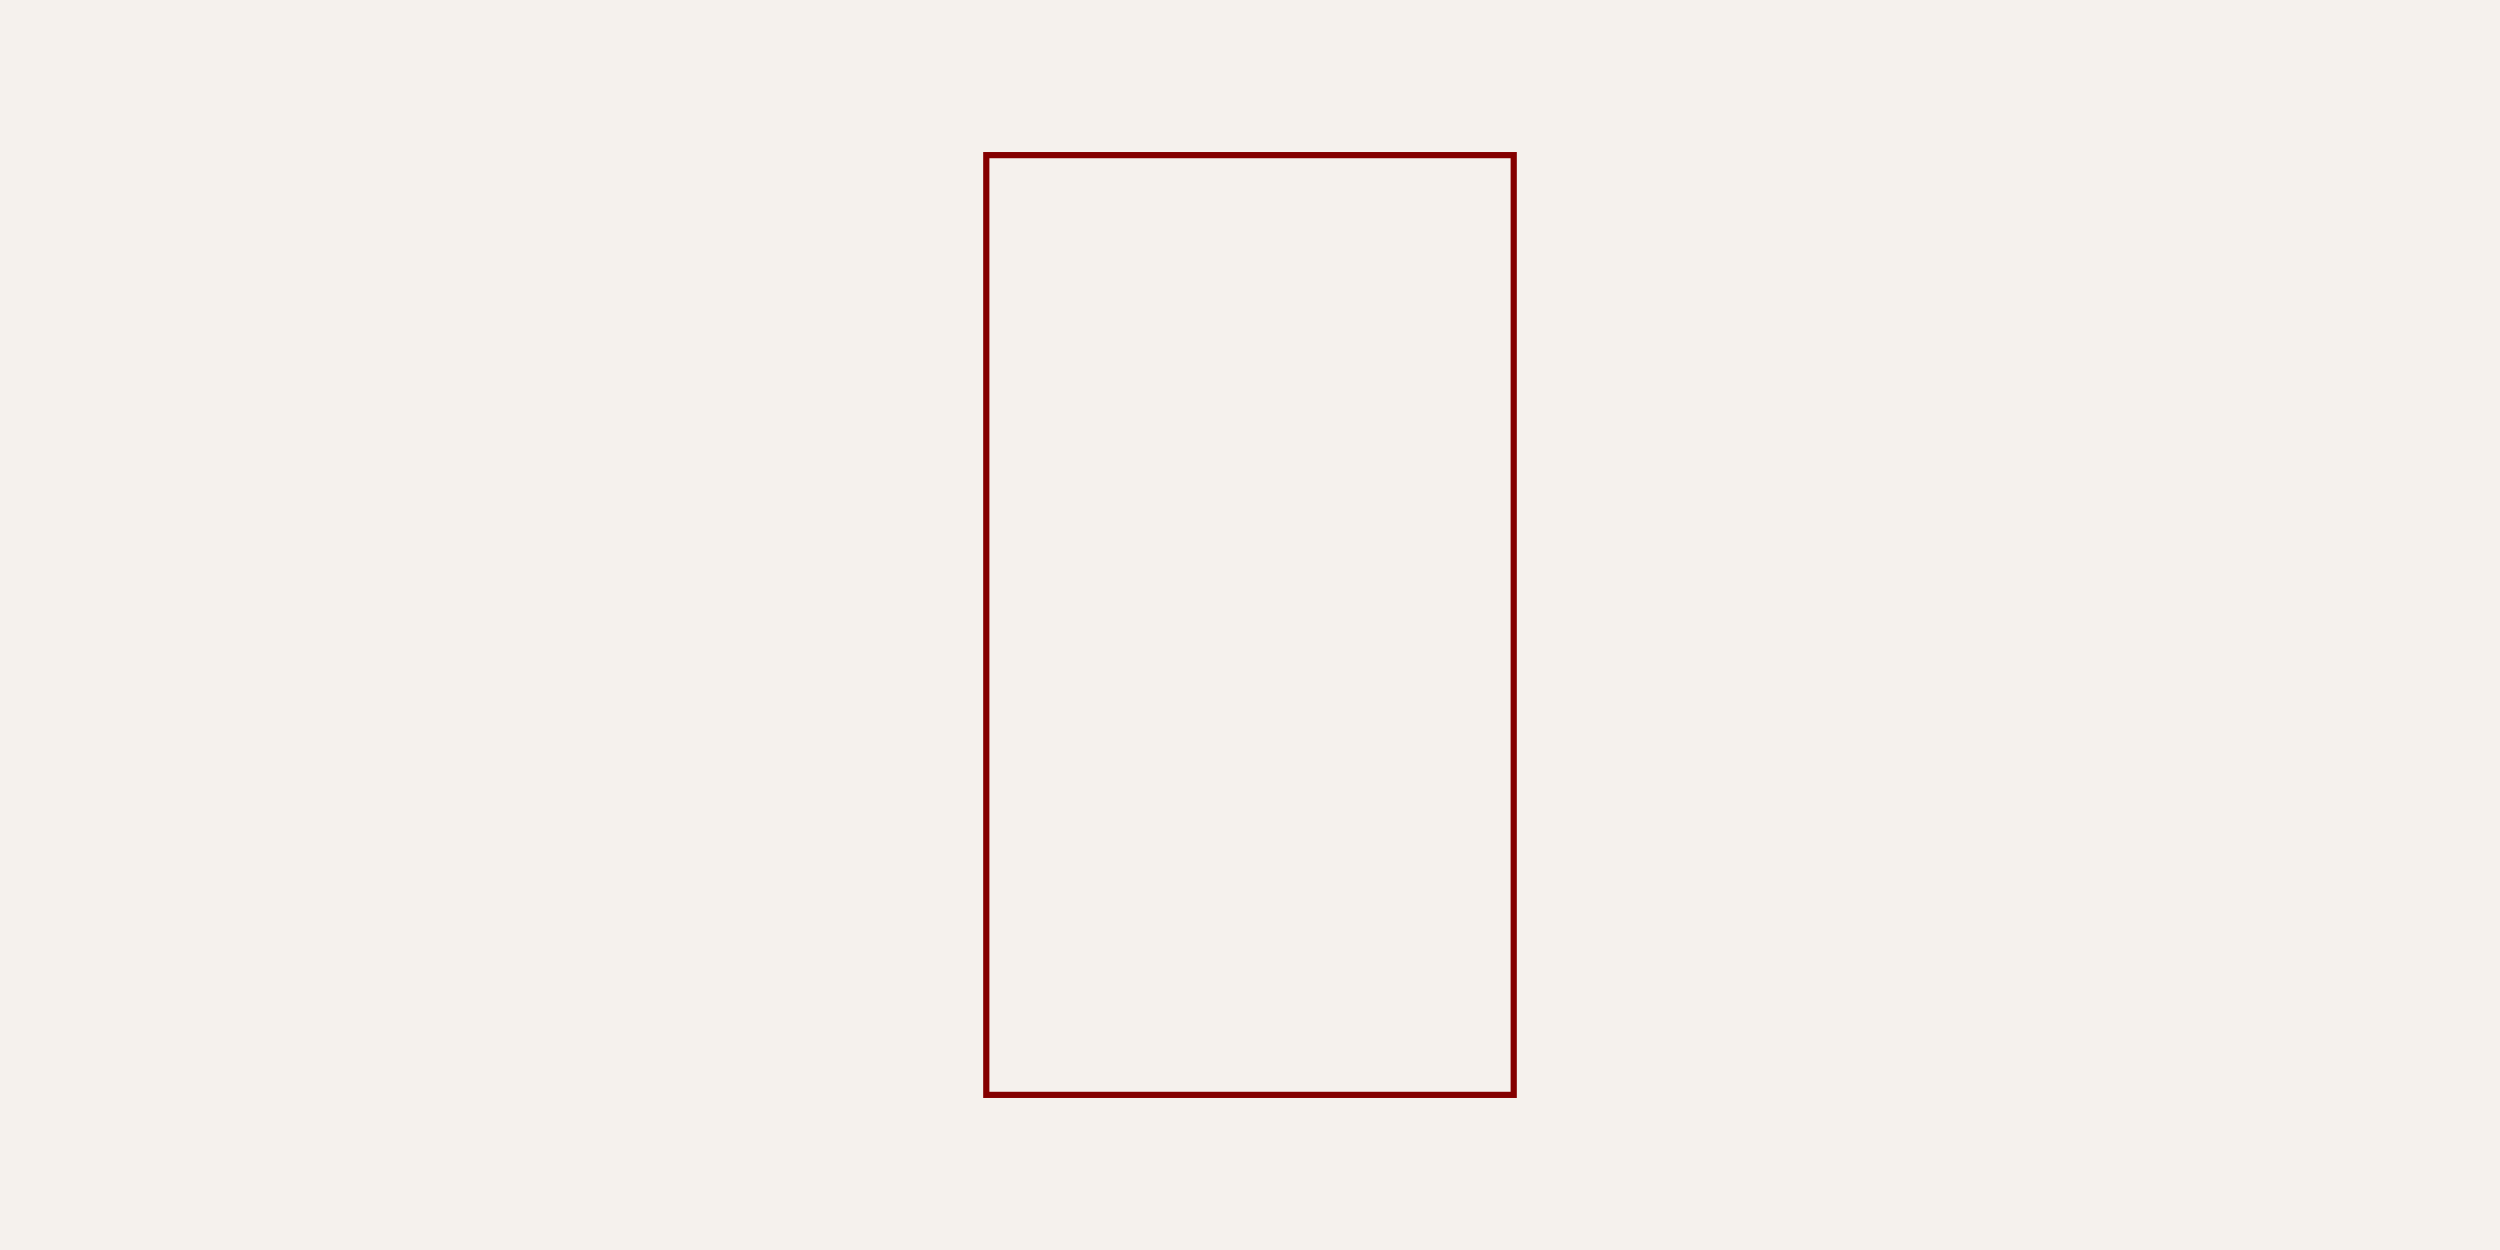
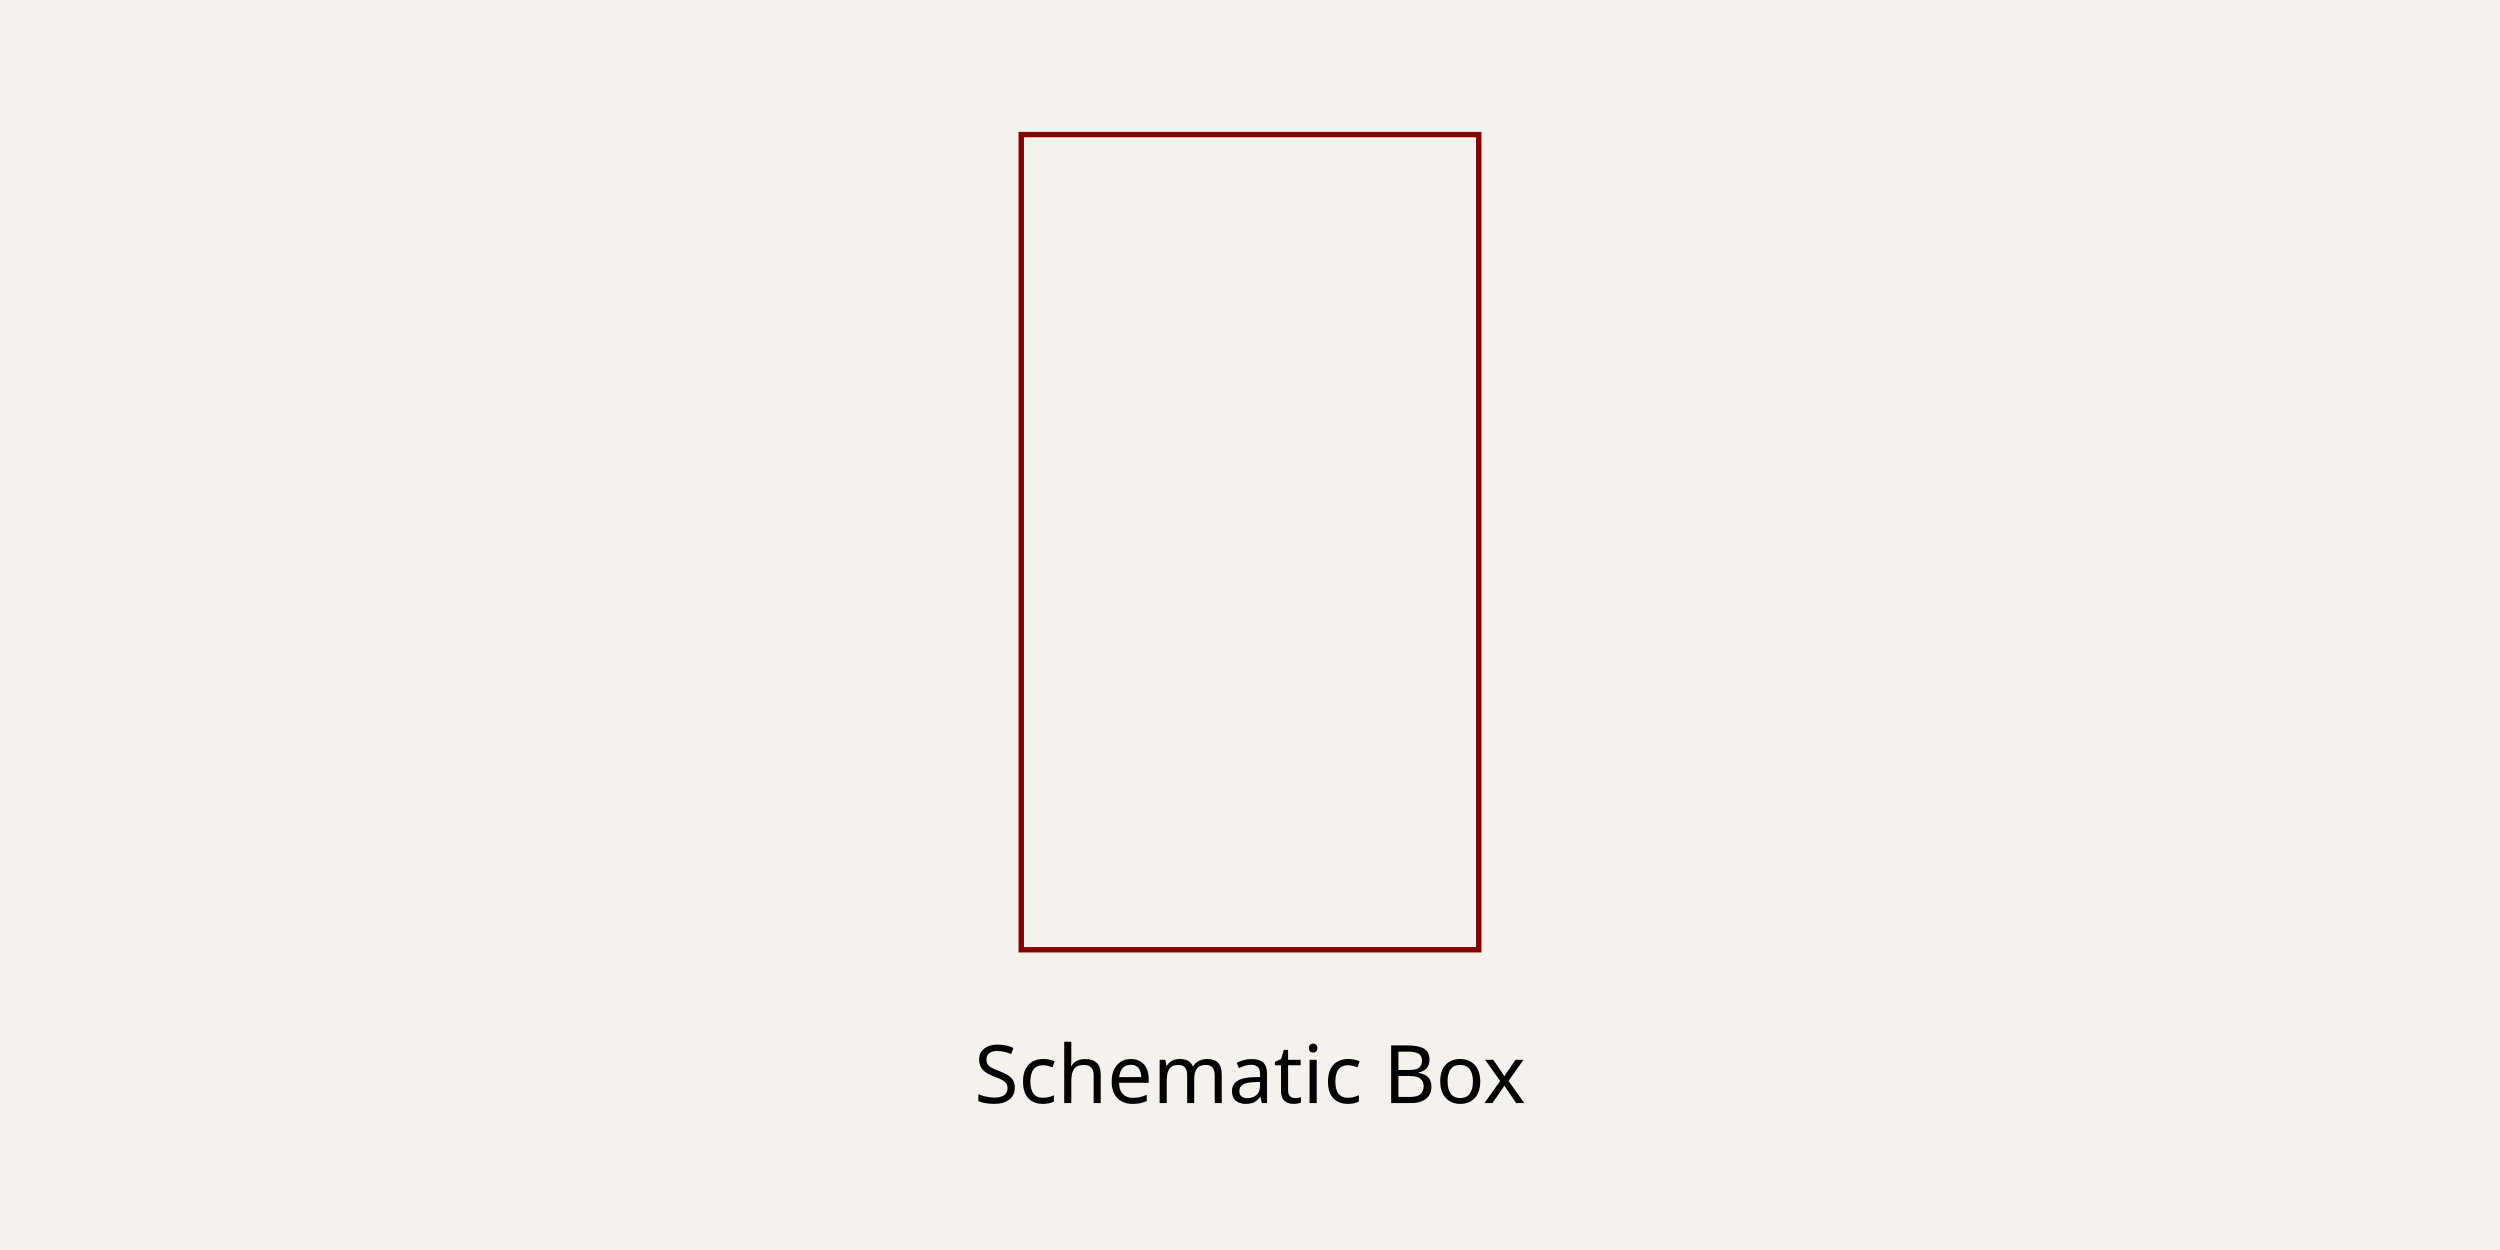
- <svg xmlns="http://www.w3.org/2000/svg" width="1200" height="600" style="background-color: rgb(245, 241, 237)" data-real-to-screen-transform="matrix(148.923628414,0,0,-148.923628414,600,148.0978990177)">
+ <svg xmlns="http://www.w3.org/2000/svg" width="1200" height="600" style="background-color: rgb(245, 241, 237)" data-real-to-screen-transform="matrix(129.1862995303,0,0,-129.1862995303,600,128.4700067146)">
  <style>
              .boundary { fill: rgb(245, 241, 237); }
              .schematic-boundary { fill: none; stroke: #fff; }
              .component { fill: none; stroke: rgb(132, 0, 0); }
              .chip { fill: rgb(255, 255, 194); stroke: rgb(132, 0, 0); }
              .component-pin { fill: none; stroke: rgb(132, 0, 0); }
              /* Basic per-trace hover fallback */
              .trace:hover {
                filter: invert(1);
              }
              .trace:hover .trace-crossing-outline {
                opacity: 0;
              }
              .trace:hover .trace-junction {
                filter: invert(1);
              }
              /* Net-hover highlighting: when a trace or its overlays are hovered,
                 invert color for all traces (base + overlays) sharing the same
                 subcircuit connectivity key. Also hide crossing outline during hover. */
              
              .text { font-family: sans-serif; fill: rgb(0, 150, 0); }
              .pin-number { fill: rgb(169, 0, 0); }
              .port-label { fill: rgb(0, 100, 100); }
              .component-name { fill: rgb(0, 100, 100); }
            </style>
  <rect class="boundary" x="0" y="0" width="1200" height="600" />
-   <rect class="schematic-box" x="473.415" y="74.462" width="253.17" height="451.076" stroke-width="2.978px" stroke="rgb(132, 0, 0)" fill="transparent" />
+   <text x="600" y="516.029" fill="#000000" text-anchor="middle" dominant-baseline="middle" font-family="sans-serif" font-size="38.756px" transform="rotate(0, 600, 516.0289)">Schematic Box</text>
+   <rect class="schematic-box" x="490.192" y="64.593" width="219.617" height="391.294" stroke-width="2.584px" stroke="rgb(132, 0, 0)" fill="transparent" />
</svg>
